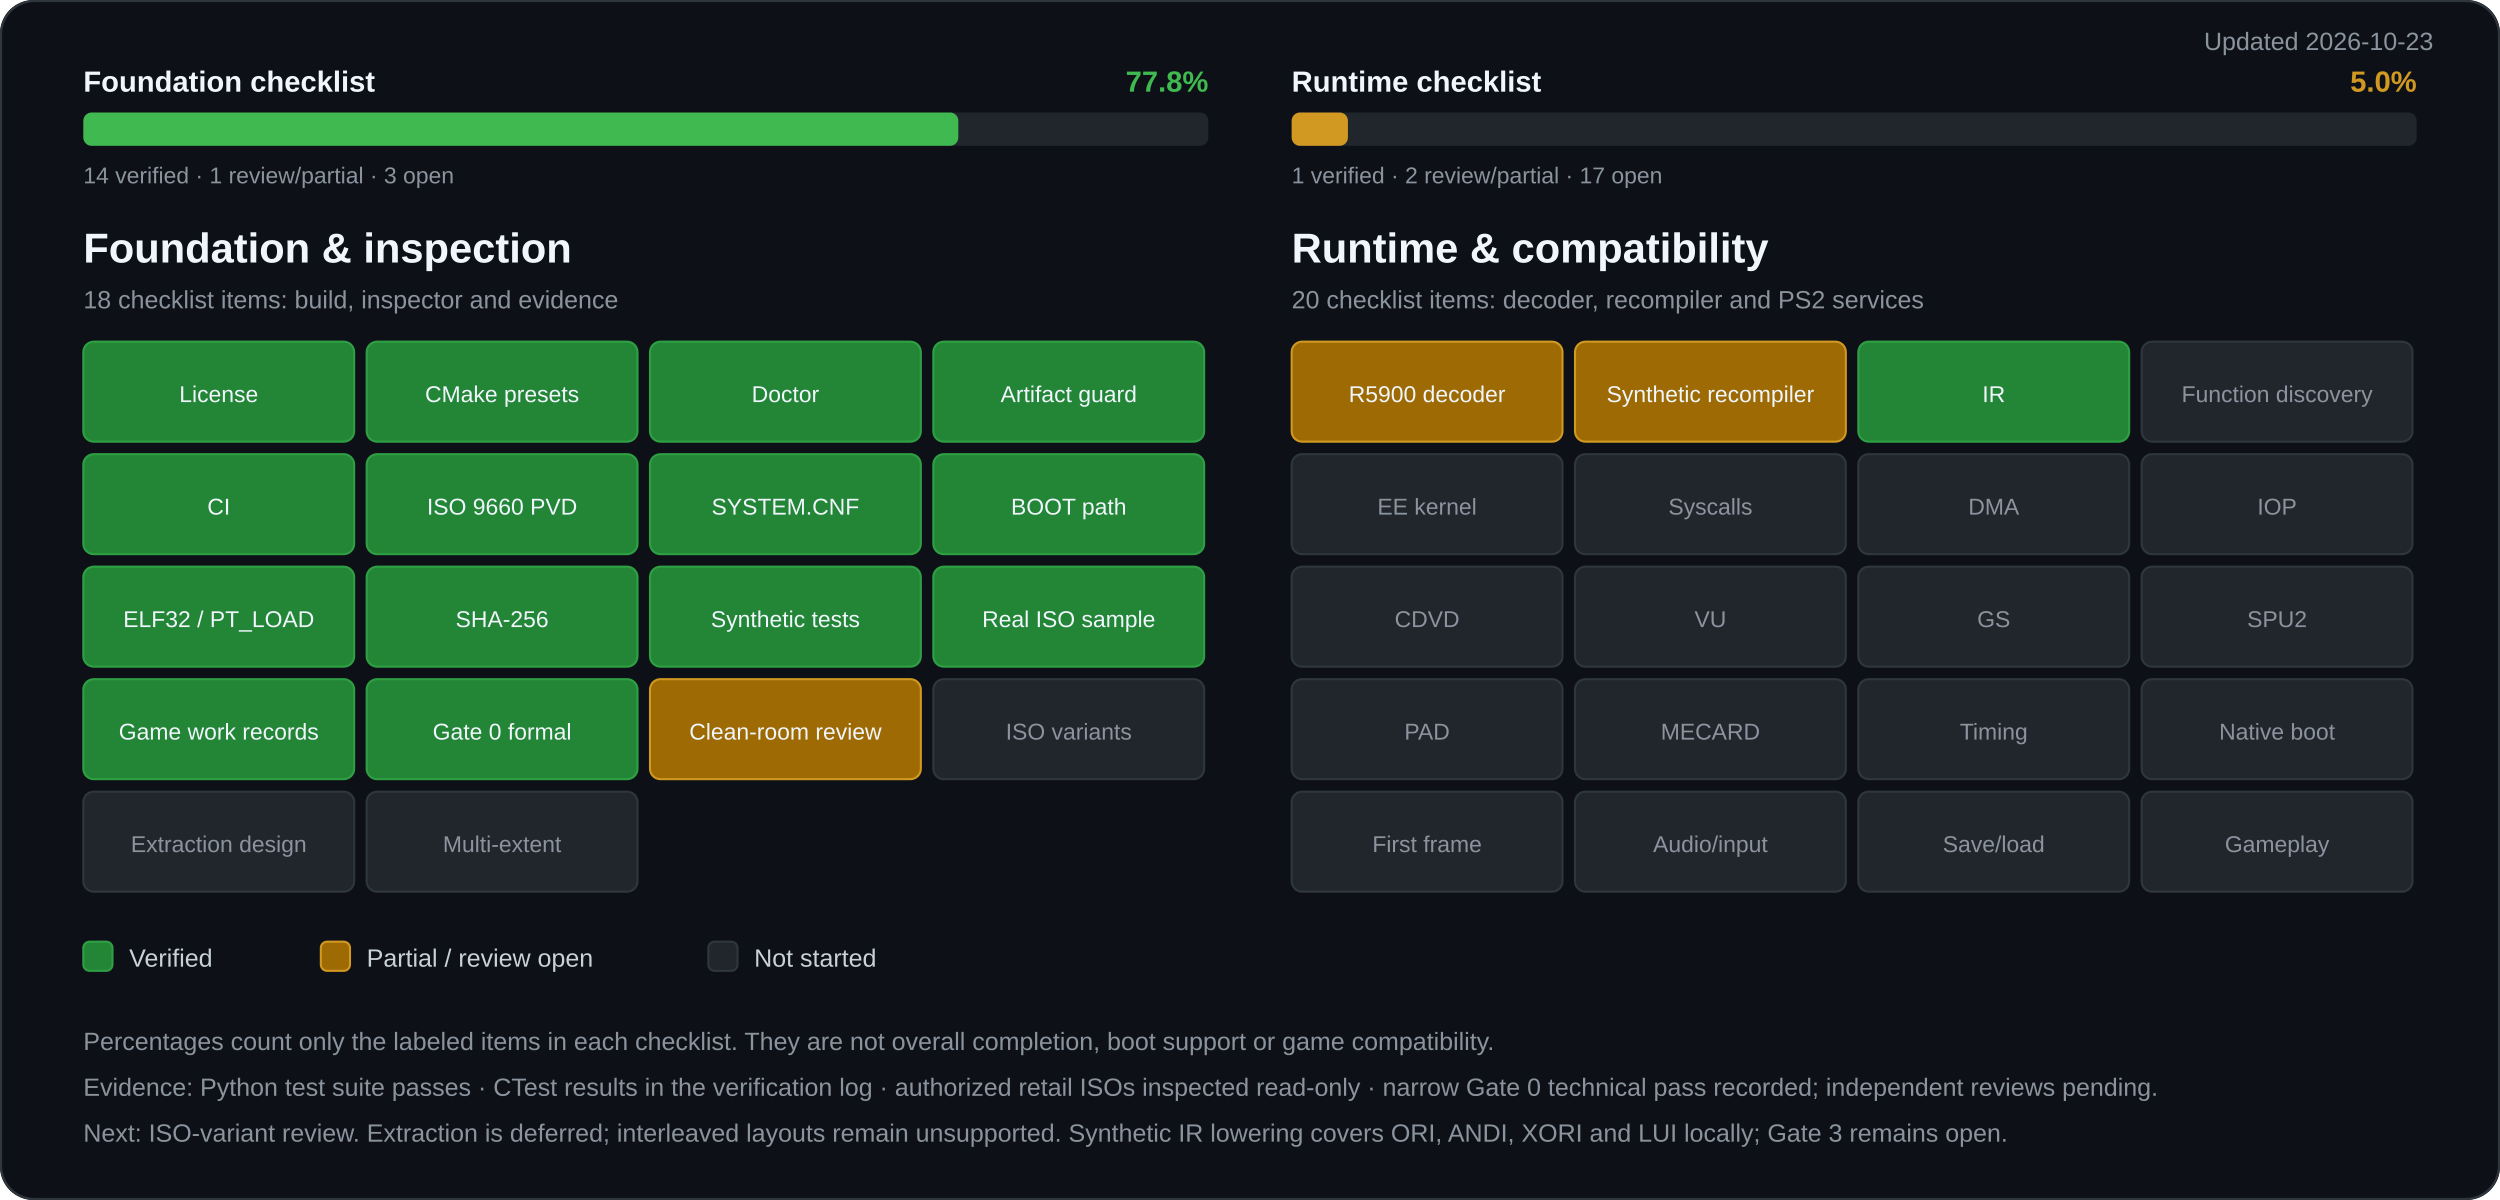
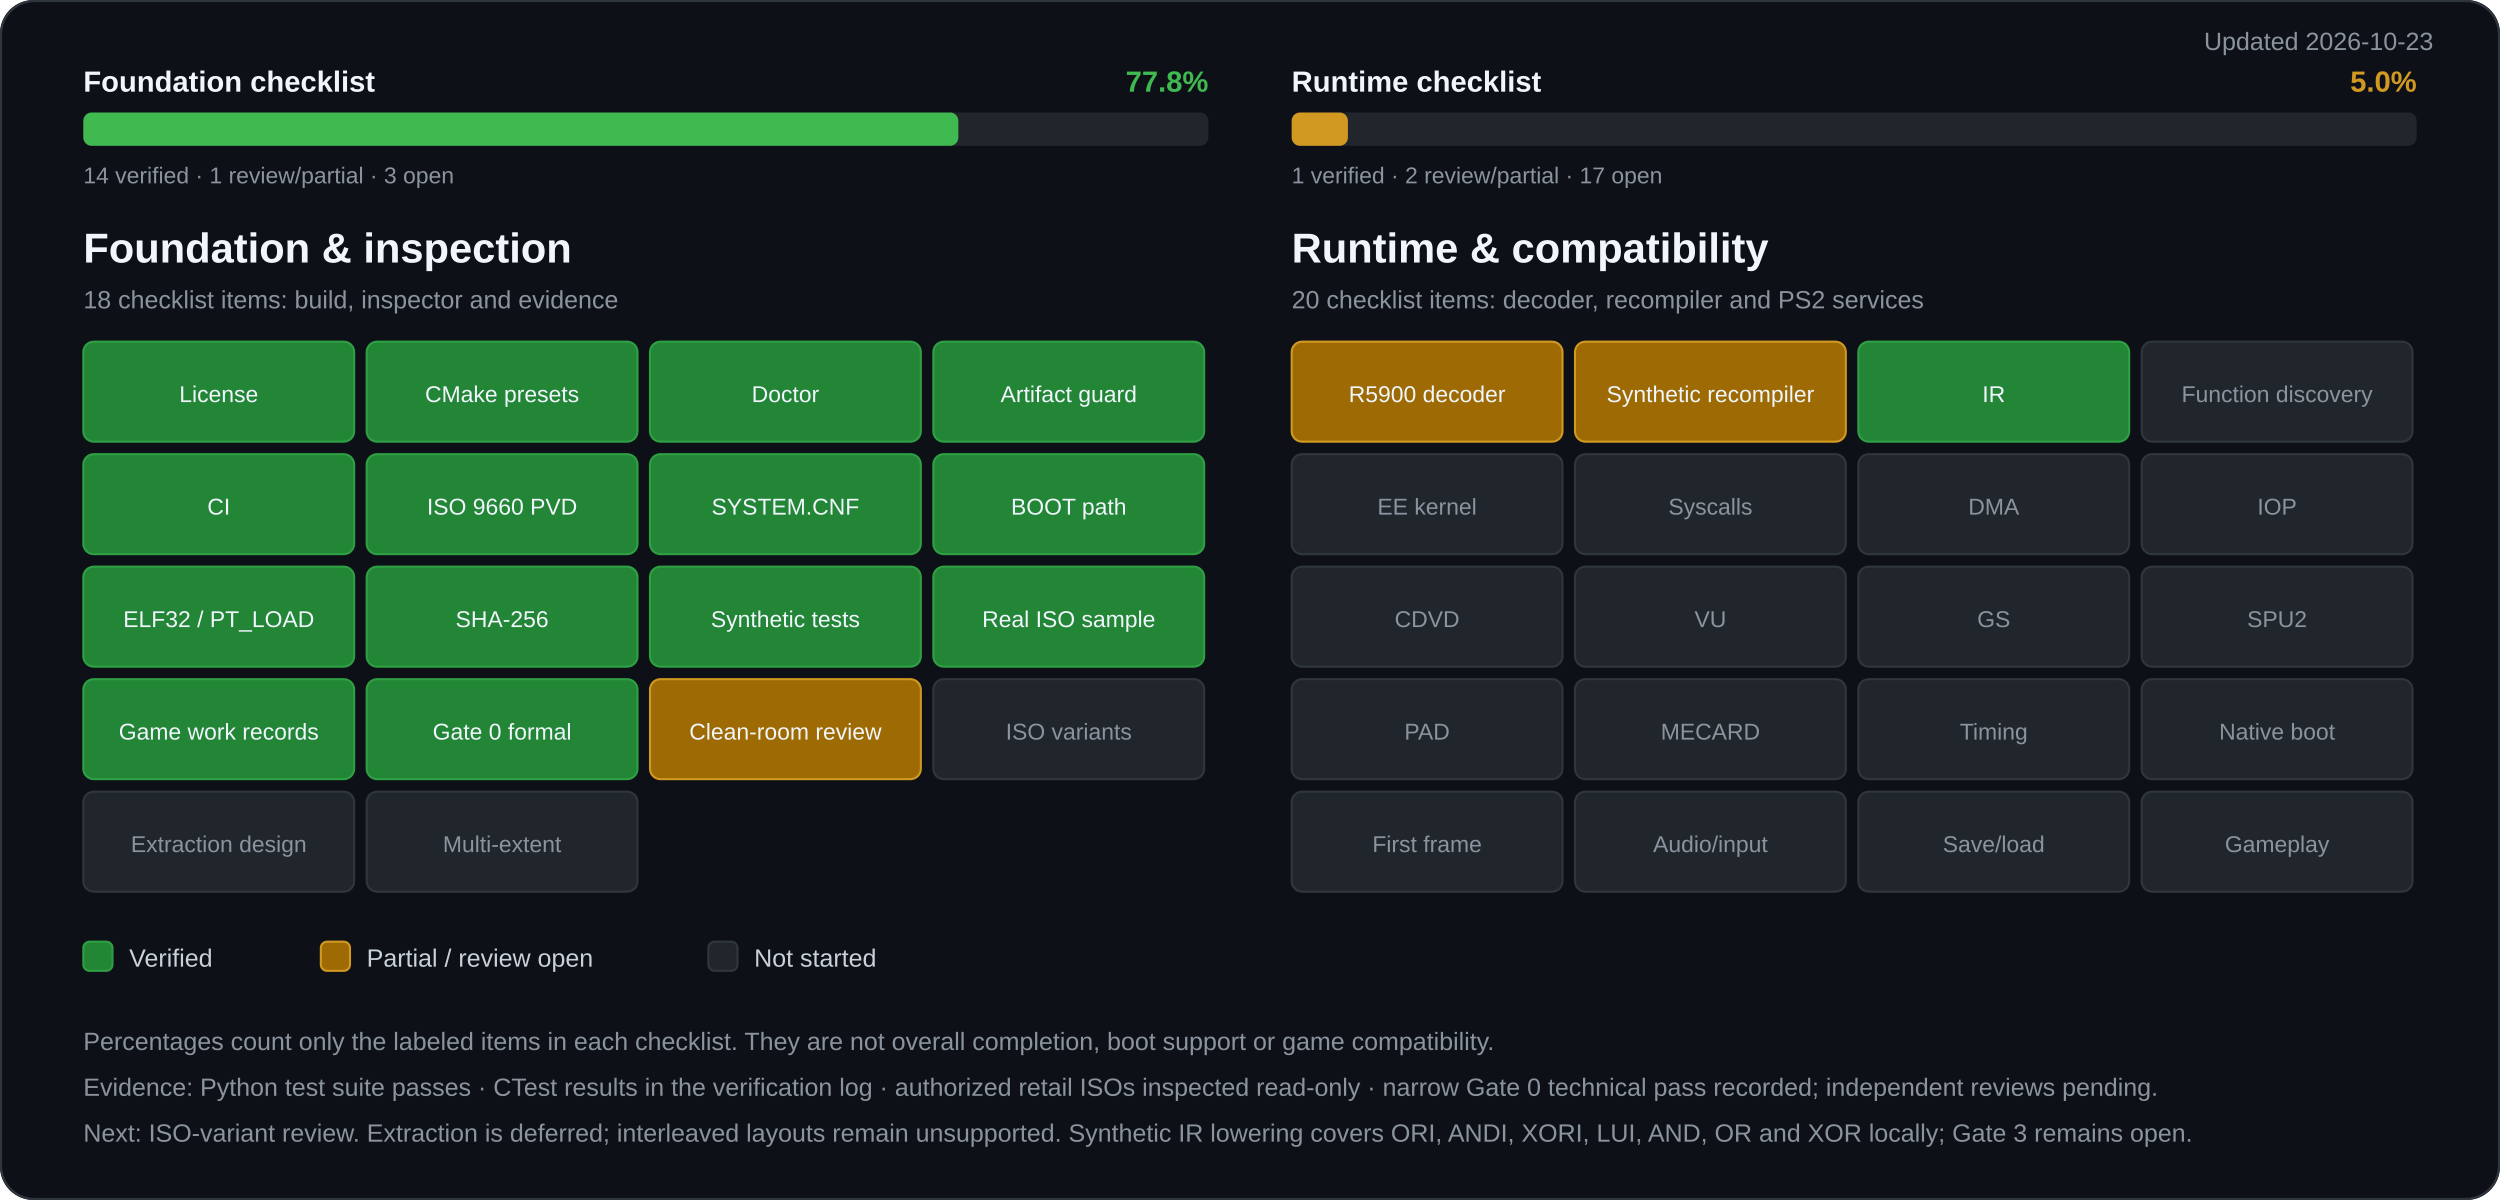
<svg xmlns="http://www.w3.org/2000/svg" width="1200" height="576" viewBox="0 0 1200 576" role="img" aria-labelledby="rptp-progress-title rptp-progress-desc">
  <rect width="1200" height="576" rx="16" fill="#0d1117" />
  <rect x="0.5" y="0.5" width="1199" height="575" rx="16" fill="none" stroke="#30363d" />
  <g font-family="Segoe UI, Arial, sans-serif">
    <text x="1168" y="24" text-anchor="end" font-size="12" fill="#8b949e">Updated 2026-10-23</text>
    <text x="40" y="44" font-size="14" font-weight="600" fill="#f0f6fc">Foundation checklist</text>
    <text x="580" y="44" text-anchor="end" font-size="14" font-weight="700" fill="#3fb950">77.8%</text>
    <rect x="40" y="54" width="540" height="16" rx="4" fill="#21262d" />
    <rect x="40" y="54" width="420.0" height="16" rx="4" fill="#3fb950" />
    <text x="40" y="88" font-size="11" fill="#8b949e">14 verified · 1 review/partial · 3 open</text>
    <text x="620" y="44" font-size="14" font-weight="600" fill="#f0f6fc">Runtime checklist</text>
    <text x="1160" y="44" text-anchor="end" font-size="14" font-weight="700" fill="#d29922">5.0%</text>
    <rect x="620" y="54" width="540" height="16" rx="4" fill="#21262d" />
    <rect x="620" y="54" width="27.0" height="16" rx="4" fill="#d29922" />
    <text x="620" y="88" font-size="11" fill="#8b949e">1 verified · 2 review/partial · 17 open</text>
    <text x="40" y="126" font-size="20" font-weight="700" fill="#f0f6fc">Foundation &amp; inspection</text>
    <text x="40" y="148" font-size="12" fill="#8b949e">18 checklist items: build, inspector and evidence</text>
    <text x="620" y="126" font-size="20" font-weight="700" fill="#f0f6fc">Runtime &amp; compatibility</text>
    <text x="620" y="148" font-size="12" fill="#8b949e">20 checklist items: decoder, recompiler and PS2 services</text>
    <rect x="40" y="164" width="130" height="48" rx="5" fill="#238636" stroke="#2ea043" />
    <text x="105" y="193" text-anchor="middle" font-size="11" fill="#f0f6fc">License</text>
    <rect x="176" y="164" width="130" height="48" rx="5" fill="#238636" stroke="#2ea043" />
    <text x="241" y="193" text-anchor="middle" font-size="11" fill="#f0f6fc">CMake presets</text>
    <rect x="312" y="164" width="130" height="48" rx="5" fill="#238636" stroke="#2ea043" />
    <text x="377" y="193" text-anchor="middle" font-size="11" fill="#f0f6fc">Doctor</text>
    <rect x="448" y="164" width="130" height="48" rx="5" fill="#238636" stroke="#2ea043" />
    <text x="513" y="193" text-anchor="middle" font-size="11" fill="#f0f6fc">Artifact guard</text>
    <rect x="40" y="218" width="130" height="48" rx="5" fill="#238636" stroke="#2ea043" />
    <text x="105" y="247" text-anchor="middle" font-size="11" fill="#f0f6fc">CI</text>
    <rect x="176" y="218" width="130" height="48" rx="5" fill="#238636" stroke="#2ea043" />
    <text x="241" y="247" text-anchor="middle" font-size="11" fill="#f0f6fc">ISO 9660 PVD</text>
    <rect x="312" y="218" width="130" height="48" rx="5" fill="#238636" stroke="#2ea043" />
    <text x="377" y="247" text-anchor="middle" font-size="11" fill="#f0f6fc">SYSTEM.CNF</text>
    <rect x="448" y="218" width="130" height="48" rx="5" fill="#238636" stroke="#2ea043" />
    <text x="513" y="247" text-anchor="middle" font-size="11" fill="#f0f6fc">BOOT path</text>
    <rect x="40" y="272" width="130" height="48" rx="5" fill="#238636" stroke="#2ea043" />
    <text x="105" y="301" text-anchor="middle" font-size="11" fill="#f0f6fc">ELF32 / PT_LOAD</text>
    <rect x="176" y="272" width="130" height="48" rx="5" fill="#238636" stroke="#2ea043" />
    <text x="241" y="301" text-anchor="middle" font-size="11" fill="#f0f6fc">SHA-256</text>
    <rect x="312" y="272" width="130" height="48" rx="5" fill="#238636" stroke="#2ea043" />
    <text x="377" y="301" text-anchor="middle" font-size="11" fill="#f0f6fc">Synthetic tests</text>
    <rect x="448" y="272" width="130" height="48" rx="5" fill="#238636" stroke="#2ea043" />
    <text x="513" y="301" text-anchor="middle" font-size="11" fill="#f0f6fc">Real ISO sample</text>
    <rect x="40" y="326" width="130" height="48" rx="5" fill="#238636" stroke="#2ea043" />
    <text x="105" y="355" text-anchor="middle" font-size="11" fill="#f0f6fc">Game work records</text>
    <rect x="176" y="326" width="130" height="48" rx="5" fill="#238636" stroke="#2ea043" />
    <text x="241" y="355" text-anchor="middle" font-size="11" fill="#f0f6fc">Gate 0 formal</text>
    <rect x="312" y="326" width="130" height="48" rx="5" fill="#9e6a03" stroke="#d29922" />
    <text x="377" y="355" text-anchor="middle" font-size="11" fill="#f0f6fc">Clean-room review</text>
    <rect x="448" y="326" width="130" height="48" rx="5" fill="#21262d" stroke="#30363d" />
    <text x="513" y="355" text-anchor="middle" font-size="11" fill="#8b949e">ISO variants</text>
    <rect x="40" y="380" width="130" height="48" rx="5" fill="#21262d" stroke="#30363d" />
    <text x="105" y="409" text-anchor="middle" font-size="11" fill="#8b949e">Extraction design</text>
    <rect x="176" y="380" width="130" height="48" rx="5" fill="#21262d" stroke="#30363d" />
    <text x="241" y="409" text-anchor="middle" font-size="11" fill="#8b949e">Multi-extent</text>
    <rect x="620" y="164" width="130" height="48" rx="5" fill="#9e6a03" stroke="#d29922" />
    <text x="685" y="193" text-anchor="middle" font-size="11" fill="#f0f6fc">R5900 decoder</text>
    <rect x="756" y="164" width="130" height="48" rx="5" fill="#9e6a03" stroke="#d29922" />
    <text x="821" y="193" text-anchor="middle" font-size="11" fill="#f0f6fc">Synthetic recompiler</text>
    <rect x="892" y="164" width="130" height="48" rx="5" fill="#238636" stroke="#2ea043" />
    <text x="957" y="193" text-anchor="middle" font-size="11" fill="#f0f6fc">IR</text>
    <rect x="1028" y="164" width="130" height="48" rx="5" fill="#21262d" stroke="#30363d" />
    <text x="1093" y="193" text-anchor="middle" font-size="11" fill="#8b949e">Function discovery</text>
    <rect x="620" y="218" width="130" height="48" rx="5" fill="#21262d" stroke="#30363d" />
    <text x="685" y="247" text-anchor="middle" font-size="11" fill="#8b949e">EE kernel</text>
    <rect x="756" y="218" width="130" height="48" rx="5" fill="#21262d" stroke="#30363d" />
    <text x="821" y="247" text-anchor="middle" font-size="11" fill="#8b949e">Syscalls</text>
    <rect x="892" y="218" width="130" height="48" rx="5" fill="#21262d" stroke="#30363d" />
    <text x="957" y="247" text-anchor="middle" font-size="11" fill="#8b949e">DMA</text>
    <rect x="1028" y="218" width="130" height="48" rx="5" fill="#21262d" stroke="#30363d" />
    <text x="1093" y="247" text-anchor="middle" font-size="11" fill="#8b949e">IOP</text>
    <rect x="620" y="272" width="130" height="48" rx="5" fill="#21262d" stroke="#30363d" />
    <text x="685" y="301" text-anchor="middle" font-size="11" fill="#8b949e">CDVD</text>
    <rect x="756" y="272" width="130" height="48" rx="5" fill="#21262d" stroke="#30363d" />
    <text x="821" y="301" text-anchor="middle" font-size="11" fill="#8b949e">VU</text>
    <rect x="892" y="272" width="130" height="48" rx="5" fill="#21262d" stroke="#30363d" />
    <text x="957" y="301" text-anchor="middle" font-size="11" fill="#8b949e">GS</text>
    <rect x="1028" y="272" width="130" height="48" rx="5" fill="#21262d" stroke="#30363d" />
    <text x="1093" y="301" text-anchor="middle" font-size="11" fill="#8b949e">SPU2</text>
    <rect x="620" y="326" width="130" height="48" rx="5" fill="#21262d" stroke="#30363d" />
    <text x="685" y="355" text-anchor="middle" font-size="11" fill="#8b949e">PAD</text>
    <rect x="756" y="326" width="130" height="48" rx="5" fill="#21262d" stroke="#30363d" />
    <text x="821" y="355" text-anchor="middle" font-size="11" fill="#8b949e">MECARD</text>
    <rect x="892" y="326" width="130" height="48" rx="5" fill="#21262d" stroke="#30363d" />
    <text x="957" y="355" text-anchor="middle" font-size="11" fill="#8b949e">Timing</text>
    <rect x="1028" y="326" width="130" height="48" rx="5" fill="#21262d" stroke="#30363d" />
    <text x="1093" y="355" text-anchor="middle" font-size="11" fill="#8b949e">Native boot</text>
    <rect x="620" y="380" width="130" height="48" rx="5" fill="#21262d" stroke="#30363d" />
    <text x="685" y="409" text-anchor="middle" font-size="11" fill="#8b949e">First frame</text>
    <rect x="756" y="380" width="130" height="48" rx="5" fill="#21262d" stroke="#30363d" />
    <text x="821" y="409" text-anchor="middle" font-size="11" fill="#8b949e">Audio/input</text>
    <rect x="892" y="380" width="130" height="48" rx="5" fill="#21262d" stroke="#30363d" />
    <text x="957" y="409" text-anchor="middle" font-size="11" fill="#8b949e">Save/load</text>
    <rect x="1028" y="380" width="130" height="48" rx="5" fill="#21262d" stroke="#30363d" />
    <text x="1093" y="409" text-anchor="middle" font-size="11" fill="#8b949e">Gameplay</text>
    <rect x="40" y="452" width="14" height="14" rx="3" fill="#238636" stroke="#2ea043" />
    <text x="62" y="464" font-size="12" fill="#c9d1d9">Verified</text>
    <rect x="154" y="452" width="14" height="14" rx="3" fill="#9e6a03" stroke="#d29922" />
    <text x="176" y="464" font-size="12" fill="#c9d1d9">Partial / review open</text>
    <rect x="340" y="452" width="14" height="14" rx="3" fill="#21262d" stroke="#30363d" />
    <text x="362" y="464" font-size="12" fill="#c9d1d9">Not started</text>
    <text x="40" y="504" font-size="12" fill="#8b949e">Percentages count only the labeled items in each checklist. They are not overall completion, boot support or game compatibility.</text>
    <text x="40" y="526" font-size="12" fill="#8b949e">Evidence: Python test suite passes · CTest results in the verification log · authorized retail ISOs inspected read-only · narrow Gate 0 technical pass recorded; independent reviews pending.</text>
-     <text x="40" y="548" font-size="12" fill="#8b949e">Next: ISO-variant review. Extraction is deferred; interleaved layouts remain unsupported. Synthetic IR lowering covers ORI, ANDI, XORI and LUI locally; Gate 3 remains open.</text>
+     <text x="40" y="548" font-size="12" fill="#8b949e">Next: ISO-variant review. Extraction is deferred; interleaved layouts remain unsupported. Synthetic IR lowering covers ORI, ANDI, XORI, LUI, AND, OR and XOR locally; Gate 3 remains open.</text>
  </g>
</svg>
